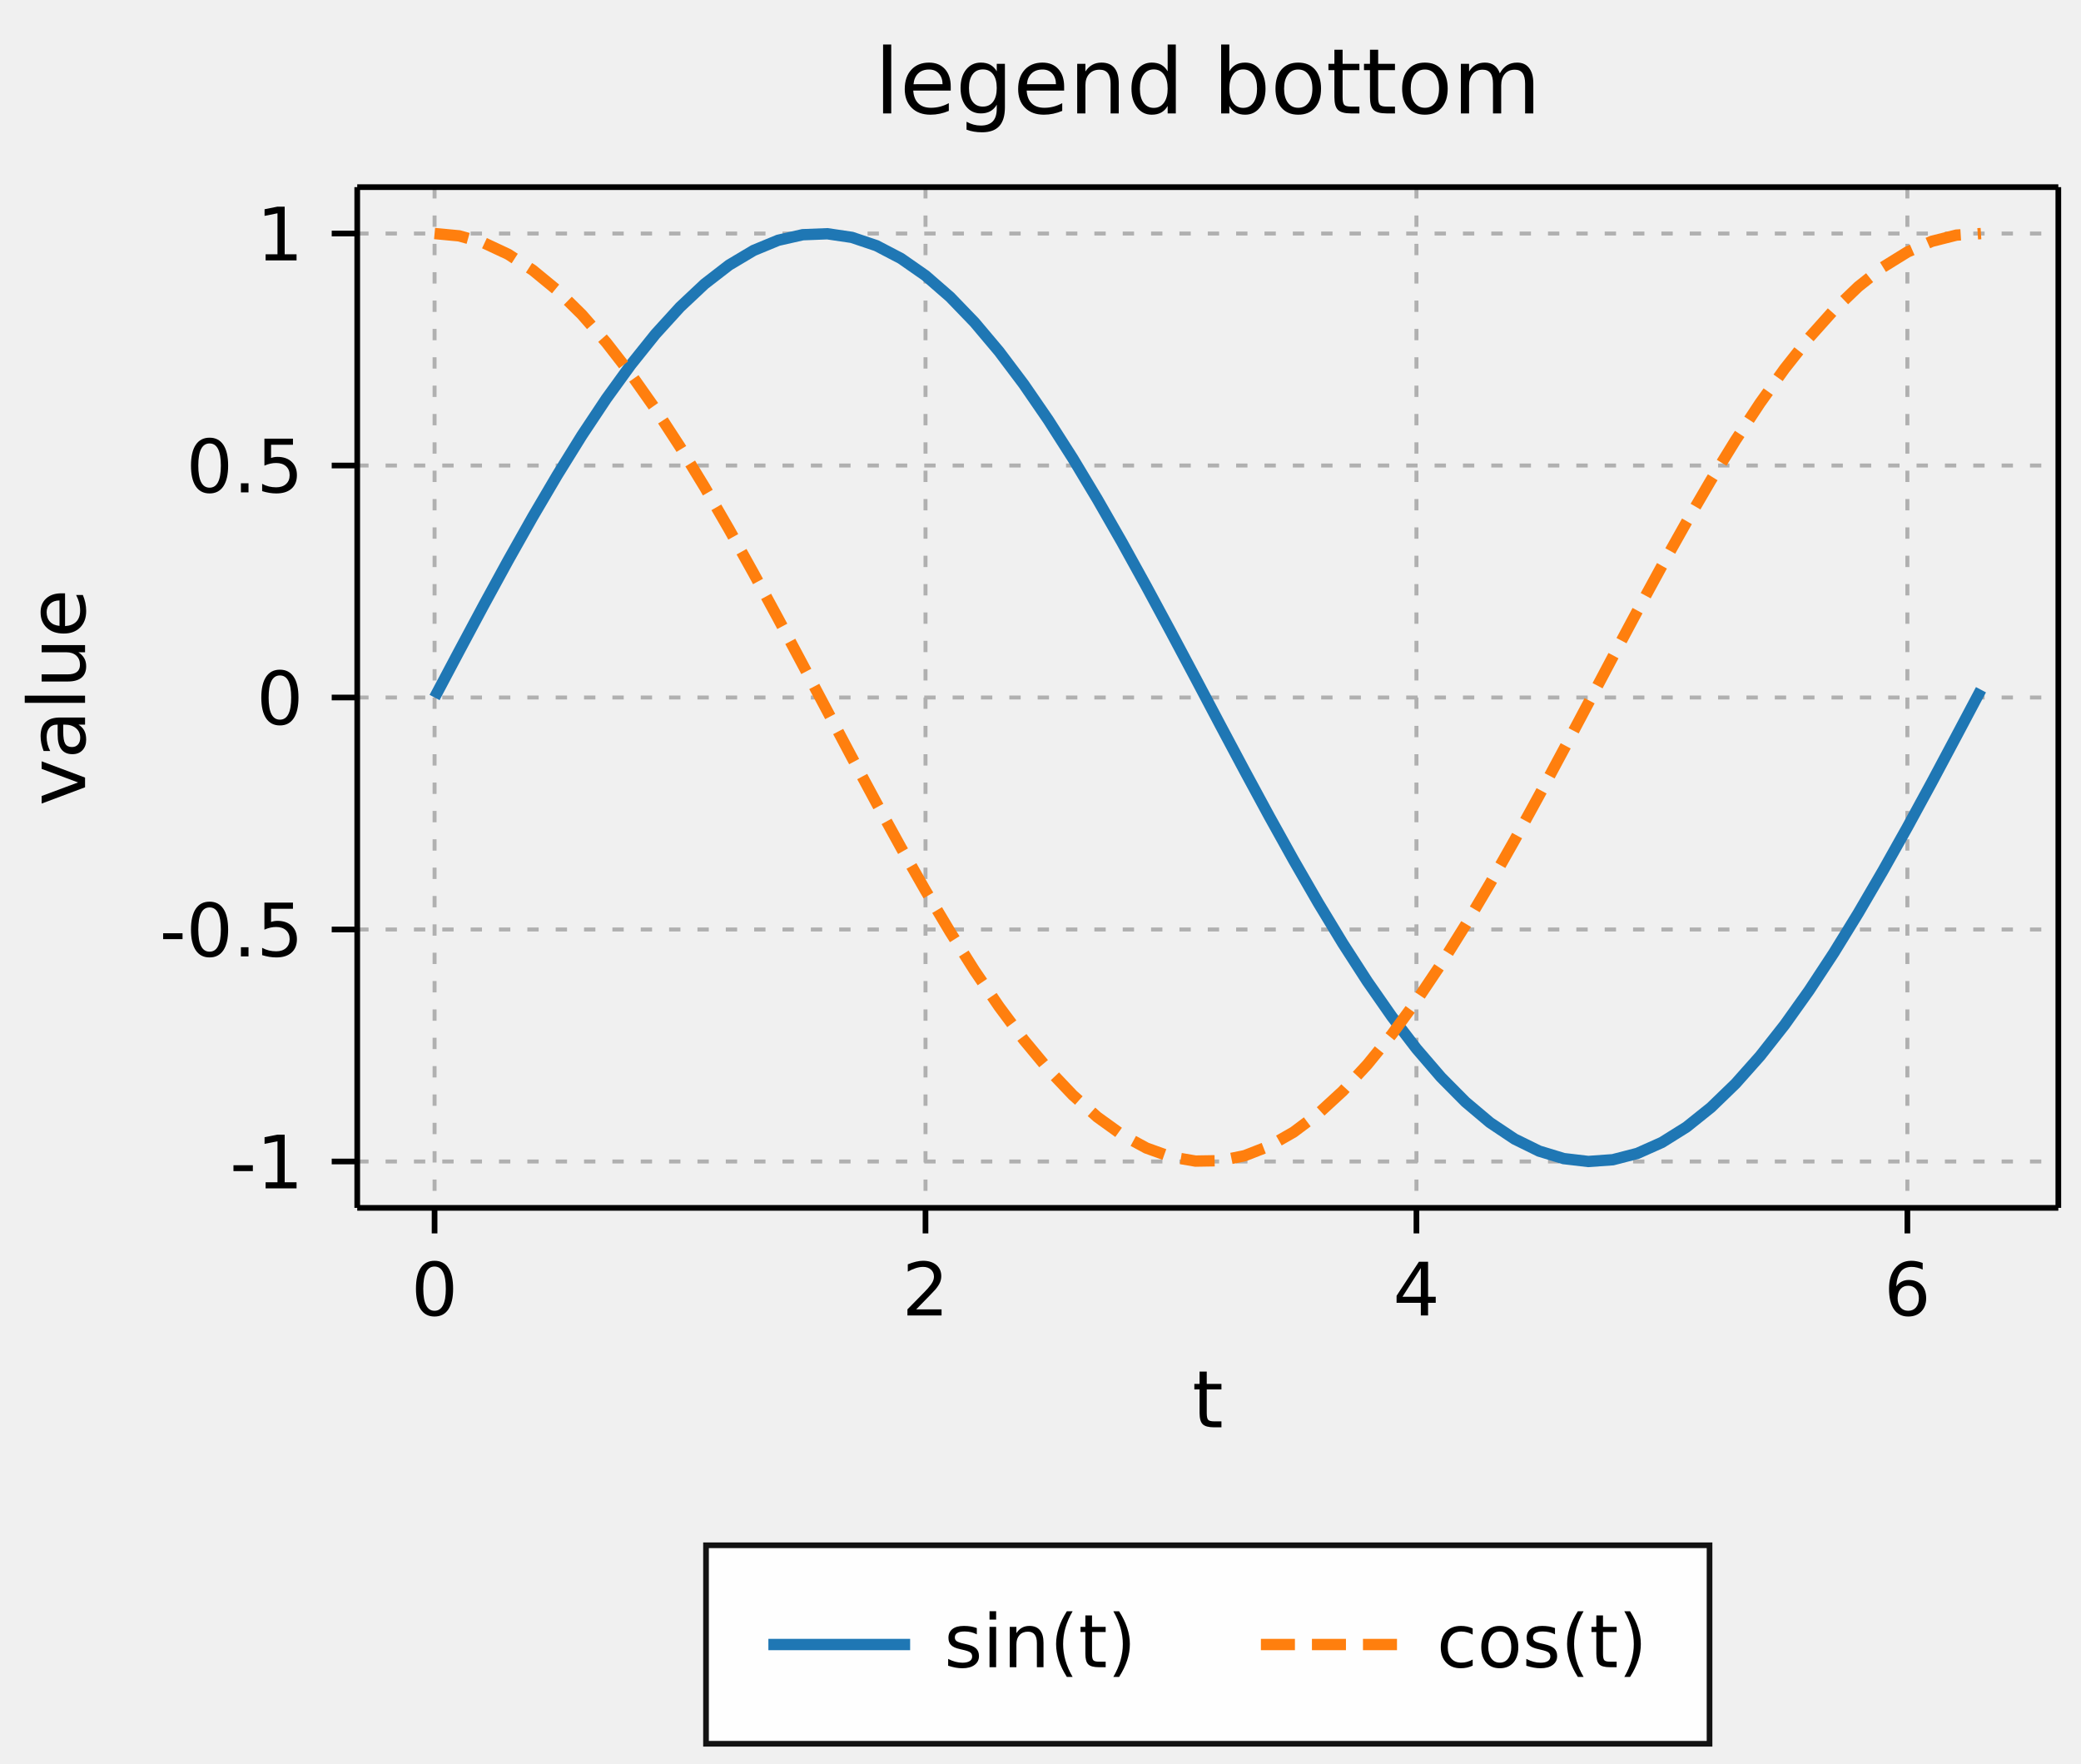
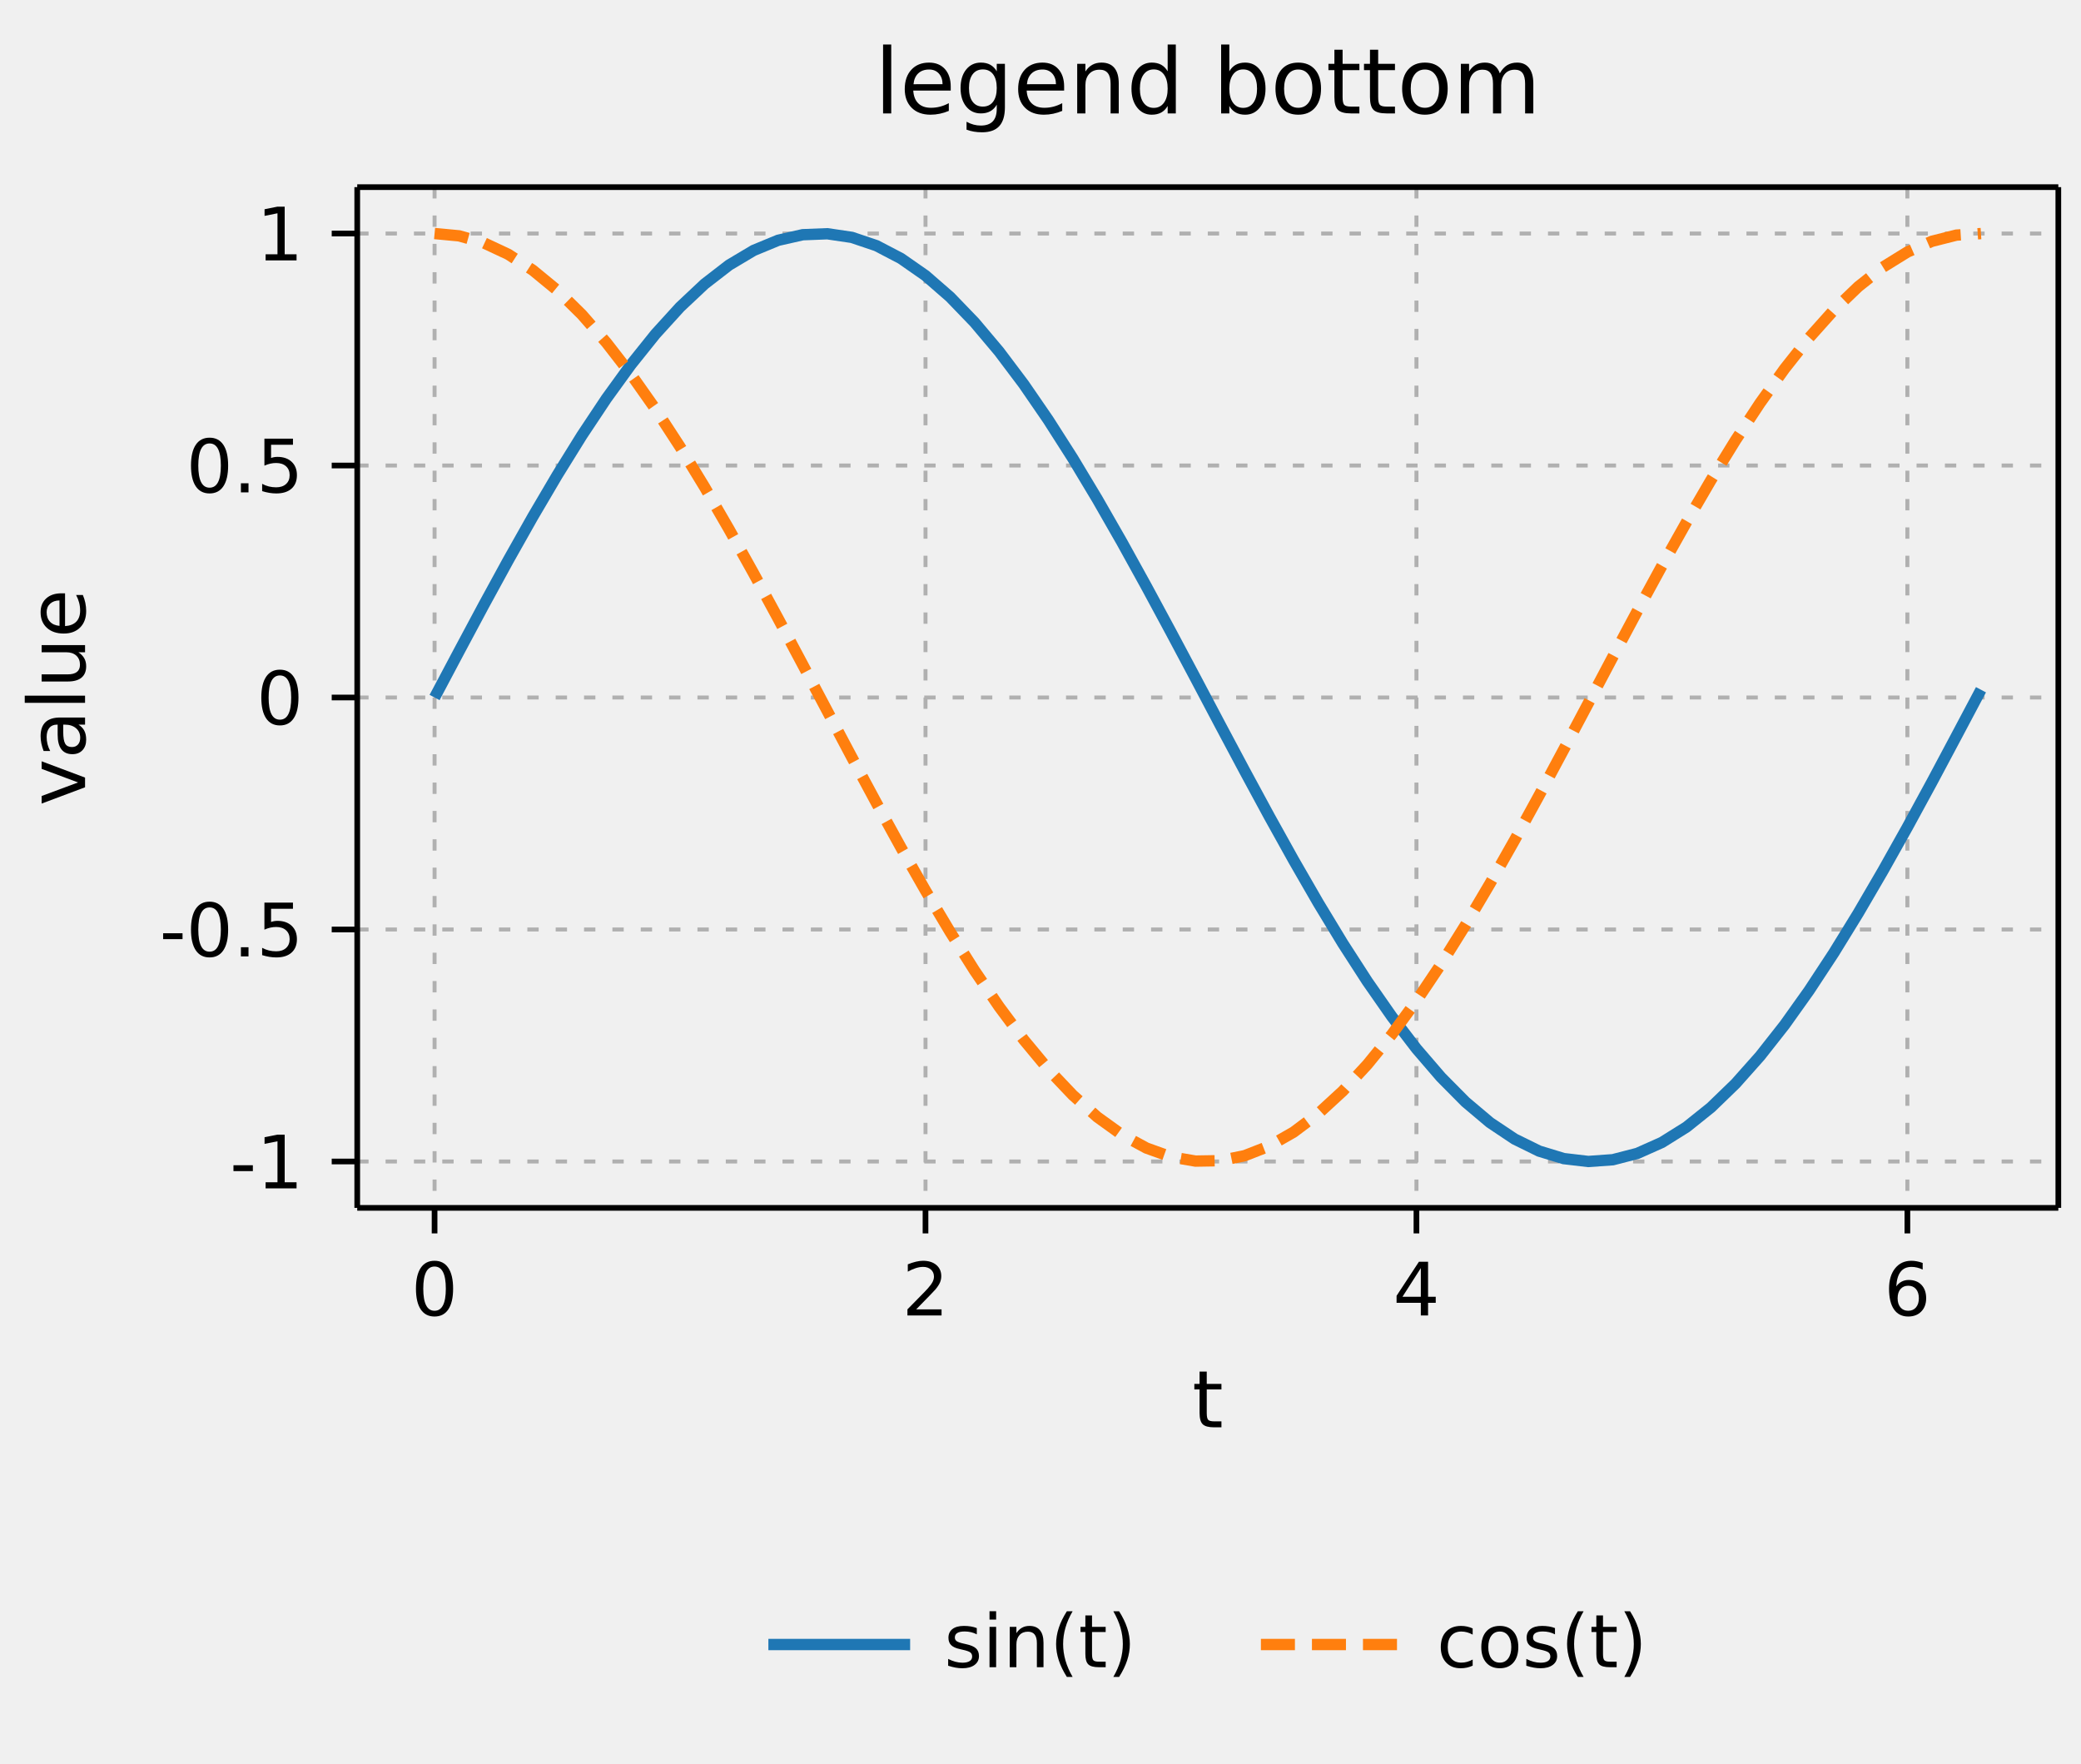
<svg xmlns="http://www.w3.org/2000/svg" width="367" height="311" viewBox="0 0 367 311" font-family="DejaVu Sans, Bitstream Vera Sans, Verdana, Arial, sans-serif" font-size="11" style="background:#fff" data-plotlet-version="0.5.0" data-plotlet-schema="2" data-plotlet-kind="figure">
  <g transform="translate(63,33)" data-plotlet-kind="panel" data-plotlet-title="legend bottom" data-plotlet-xlabel="t" data-plotlet-ylabel="value" data-plotlet-xscale="linear" data-plotlet-yscale="linear" data-plotlet-xlim="-0.315,6.615" data-plotlet-ylim="-1.09991942044,1.09999616288" data-plotlet-panel-bbox="0,0,367,311" data-plotlet-data-area="63,33,300,180">
-     <line x1="13.64" x2="13.64" y1="0" y2="180" stroke="#b0b0b0" stroke-width="0.7" stroke-dasharray="2,3" />
-     <line x1="100.22" x2="100.22" y1="0" y2="180" stroke="#b0b0b0" stroke-width="0.7" stroke-dasharray="2,3" />
-     <line x1="186.80" x2="186.80" y1="0" y2="180" stroke="#b0b0b0" stroke-width="0.7" stroke-dasharray="2,3" />
-     <line x1="273.38" x2="273.38" y1="0" y2="180" stroke="#b0b0b0" stroke-width="0.7" stroke-dasharray="2,3" />
-     <line x1="0" x2="300" y1="171.82" y2="171.82" stroke="#b0b0b0" stroke-width="0.7" stroke-dasharray="2,3" />
-     <line x1="0" x2="300" y1="130.91" y2="130.91" stroke="#b0b0b0" stroke-width="0.7" stroke-dasharray="2,3" />
-     <line x1="0" x2="300" y1="90.00" y2="90.00" stroke="#b0b0b0" stroke-width="0.7" stroke-dasharray="2,3" />
-     <line x1="0" x2="300" y1="49.09" y2="49.09" stroke="#b0b0b0" stroke-width="0.7" stroke-dasharray="2,3" />
-     <line x1="0" x2="300" y1="8.18" y2="8.18" stroke="#b0b0b0" stroke-width="0.7" stroke-dasharray="2,3" />
+     <line x1="13.64" x2="13.64" y1="0.00" y2="180.00" stroke="#b0b0b0" stroke-width="0.7" stroke-dasharray="2,3" />
+     <line x1="100.22" x2="100.22" y1="0.00" y2="180.00" stroke="#b0b0b0" stroke-width="0.7" stroke-dasharray="2,3" />
+     <line x1="186.80" x2="186.80" y1="0.00" y2="180.00" stroke="#b0b0b0" stroke-width="0.7" stroke-dasharray="2,3" />
+     <line x1="273.38" x2="273.38" y1="0.00" y2="180.00" stroke="#b0b0b0" stroke-width="0.7" stroke-dasharray="2,3" />
+     <line x1="0.00" x2="300.00" y1="171.82" y2="171.82" stroke="#b0b0b0" stroke-width="0.7" stroke-dasharray="2,3" />
+     <line x1="0.00" x2="300.00" y1="130.91" y2="130.91" stroke="#b0b0b0" stroke-width="0.7" stroke-dasharray="2,3" />
+     <line x1="0.00" x2="300.00" y1="90.00" y2="90.00" stroke="#b0b0b0" stroke-width="0.7" stroke-dasharray="2,3" />
+     <line x1="0.00" x2="300.00" y1="49.09" y2="49.09" stroke="#b0b0b0" stroke-width="0.7" stroke-dasharray="2,3" />
+     <line x1="0.00" x2="300.00" y1="8.18" y2="8.18" stroke="#b0b0b0" stroke-width="0.7" stroke-dasharray="2,3" />
    <svg x="0" y="0" width="300" height="180" overflow="hidden">
      <g class="plotlet-artist" data-plotlet-type="line" data-plotlet-index="0" data-plotlet-label="sin(t)" data-plotlet-color="#1f77b4" data-plotlet-n="64" data-plotlet-x-min="0.0" data-plotlet-x-max="6.300000000000001" data-plotlet-y-min="-0.9999232575641008" data-plotlet-y-max="0.9995736030415051">
        <path d="M13.64,90.00L17.97,81.83L22.29,73.75L26.62,65.82L30.95,58.14L35.28,50.78L39.61,43.80L43.94,37.29L48.27,31.31L52.60,25.91L56.93,21.15L61.26,17.08L65.58,13.74L69.91,11.16L74.24,9.37L78.57,8.39L82.90,8.22L87.23,8.86L91.56,10.32L95.89,12.58L100.22,15.60L104.55,19.37L108.87,23.85L113.20,28.99L117.53,34.74L121.86,41.04L126.19,47.82L130.52,55.03L134.85,62.59L139.18,70.43L143.51,78.46L147.84,86.60L152.16,94.78L156.49,102.91L160.82,110.91L165.15,118.70L169.48,126.21L173.81,133.36L178.14,140.07L182.47,146.28L186.80,151.93L191.13,156.96L195.45,161.32L199.78,164.97L204.11,167.86L208.44,169.99L212.77,171.31L217.10,171.82L221.43,171.51L225.76,170.39L230.09,168.46L234.42,165.75L238.74,162.29L243.07,158.10L247.40,153.23L251.73,147.73L256.06,141.65L260.39,135.06L264.72,128.02L269.05,120.59L273.38,112.87L277.71,104.91L282.03,96.80L286.36,88.63" fill="none" stroke="#1f77b4" stroke-width="2.0" />
      </g>
      <g class="plotlet-artist" data-plotlet-type="line" data-plotlet-index="1" data-plotlet-label="cos(t)" data-plotlet-color="#ff7f0e" data-plotlet-n="64" data-plotlet-x-min="0.0" data-plotlet-x-max="6.300000000000001" data-plotlet-y-min="-0.9991351502732795" data-plotlet-y-max="1.0" data-plotlet-linestyle="--">
        <path d="M13.64,8.18L17.97,8.59L22.29,9.81L26.62,11.84L30.95,14.64L35.28,18.20L39.61,22.47L43.94,27.42L48.27,33.00L52.60,39.14L56.93,45.79L61.26,52.89L65.58,60.35L69.91,68.12L74.24,76.10L78.57,84.22L82.90,92.39L87.23,100.55L91.56,108.59L95.89,116.46L100.22,124.05L104.55,131.31L108.87,138.16L113.20,144.52L117.53,150.34L121.86,155.55L126.19,160.11L130.52,163.98L134.85,167.10L139.18,169.45L143.51,171.01L147.84,171.75L152.16,171.68L156.49,170.80L160.82,169.11L165.15,166.63L169.48,163.38L173.81,159.40L178.14,154.72L182.47,149.40L186.80,143.49L191.13,137.04L195.45,130.12L199.78,122.80L204.11,115.15L208.44,107.25L212.77,99.18L217.10,91.02L221.43,82.84L225.76,74.74L230.09,66.79L234.42,59.08L238.74,51.67L243.07,44.64L247.40,38.07L251.73,32.02L256.06,26.55L260.39,21.71L264.72,17.55L269.05,14.12L273.38,11.44L277.71,9.55L282.03,8.46L286.36,8.19" fill="none" stroke="#ff7f0e" stroke-width="2.0" stroke-dasharray="6,3" />
      </g>
    </svg>
-     <line x1="0" y1="0" x2="300" y2="0" stroke="#000000" stroke-width="1.0" />
-     <line x1="0" y1="180" x2="300" y2="180" stroke="#000000" stroke-width="1.0" />
-     <line x1="0" y1="0" x2="0" y2="180" stroke="#000000" stroke-width="1.0" />
-     <line x1="300" y1="0" x2="300" y2="180" stroke="#000000" stroke-width="1.0" />
-     <line x1="13.64" x2="13.64" y1="180" y2="184.5" stroke="#000000" stroke-width="1.0" />
+     <line x1="0.00" x2="300.00" y1="0.00" y2="0.00" stroke="#000000" stroke-width="1.0" />
+     <line x1="0.00" x2="300.00" y1="180.00" y2="180.00" stroke="#000000" stroke-width="1.0" />
+     <line x1="0.00" x2="0.00" y1="0.00" y2="180.00" stroke="#000000" stroke-width="1.0" />
+     <line x1="300.00" x2="300.00" y1="0.00" y2="180.00" stroke="#000000" stroke-width="1.0" />
+     <line x1="13.64" x2="13.64" y1="180.00" y2="184.50" stroke="#000000" stroke-width="1.0" />
    <path d="M13.633 190.344Q12.643 190.344 12.145 191.319Q11.646 192.293 11.646 194.248Q11.646 196.197 12.145 197.171Q12.643 198.146 13.633 198.146Q14.63 198.146 15.128 197.171Q15.626 196.197 15.626 194.248Q15.626 192.293 15.128 191.319Q14.63 190.344 13.633 190.344ZM13.633 189.329Q15.226 189.329 16.068 190.589Q16.909 191.849 16.909 194.248Q16.909 196.641 16.068 197.901Q15.226 199.161 13.633 199.161Q12.04 199.161 11.199 197.901Q10.358 196.641 10.358 194.248Q10.358 191.849 11.199 190.589Q12.04 189.329 13.633 189.329Z" fill="#000" />
-     <line x1="100.22" x2="100.22" y1="180" y2="184.5" stroke="#000000" stroke-width="1.0" />
+     <line x1="100.22" x2="100.22" y1="180.00" y2="184.50" stroke="#000000" stroke-width="1.0" />
    <path d="M98.576 197.898H103.051V198.977H97.033V197.898Q97.763 197.143 99.023 195.87Q100.283 194.597 100.607 194.229Q101.223 193.537 101.467 193.058Q101.711 192.579 101.711 192.115Q101.711 191.36 101.181 190.884Q100.651 190.408 99.801 190.408Q99.198 190.408 98.528 190.617Q97.858 190.827 97.097 191.252V189.957Q97.871 189.646 98.544 189.487Q99.217 189.329 99.775 189.329Q101.248 189.329 102.124 190.065Q103 190.801 103 192.033Q103 192.617 102.781 193.14Q102.562 193.664 101.984 194.375Q101.826 194.559 100.975 195.438Q100.124 196.317 98.576 197.898Z" fill="#000" />
-     <line x1="186.80" x2="186.80" y1="180" y2="184.5" stroke="#000000" stroke-width="1.0" />
+     <line x1="186.80" x2="186.80" y1="180.00" y2="184.50" stroke="#000000" stroke-width="1.0" />
    <path d="M187.574 190.617 184.337 195.676H187.574ZM187.238 189.5H188.85V195.676H190.202V196.743H188.85V198.977H187.574V196.743H183.296V195.505Z" fill="#000" />
-     <line x1="273.38" x2="273.38" y1="180" y2="184.5" stroke="#000000" stroke-width="1.0" />
+     <line x1="273.38" x2="273.38" y1="180.00" y2="184.50" stroke="#000000" stroke-width="1.0" />
    <path d="M273.532 193.728Q272.669 193.728 272.164 194.318Q271.66 194.908 271.66 195.937Q271.66 196.958 272.164 197.552Q272.669 198.146 273.532 198.146Q274.395 198.146 274.9 197.552Q275.405 196.958 275.405 195.937Q275.405 194.908 274.9 194.318Q274.395 193.728 273.532 193.728ZM276.078 189.709V190.877Q275.595 190.649 275.103 190.528Q274.611 190.408 274.129 190.408Q272.859 190.408 272.19 191.265Q271.52 192.122 271.425 193.854Q271.799 193.302 272.364 193.007Q272.929 192.712 273.608 192.712Q275.037 192.712 275.865 193.578Q276.693 194.445 276.693 195.937Q276.693 197.396 275.83 198.279Q274.967 199.161 273.532 199.161Q271.888 199.161 271.018 197.901Q270.149 196.641 270.149 194.248Q270.149 192.001 271.215 190.665Q272.282 189.329 274.078 189.329Q274.56 189.329 275.052 189.424Q275.544 189.519 276.078 189.709Z" fill="#000" />
-     <line x1="0" x2="-4.5" y1="171.82" y2="171.82" stroke="#000000" stroke-width="1.0" />
+     <line x1="0.00" x2="-4.50" y1="171.82" y2="171.82" stroke="#000000" stroke-width="1.0" />
    <path d="M-21.827 172.481H-18.406V173.522H-21.827ZM-16.159 175.484H-14.064V168.254L-16.343 168.711V167.543L-14.077 167.086H-12.794V175.484H-10.7V176.563H-16.159Z" fill="#000" />
-     <line x1="0" x2="-4.5" y1="130.91" y2="130.91" stroke="#000000" stroke-width="1.0" />
+     <line x1="0.00" x2="-4.50" y1="130.91" y2="130.91" stroke="#000000" stroke-width="1.0" />
    <path d="M-34.23 131.571H-30.809V132.612H-34.23ZM-26.042 127.02Q-27.032 127.02 -27.531 127.994Q-28.029 128.968 -28.029 130.923Q-28.029 132.872 -27.531 133.846Q-27.032 134.821 -26.042 134.821Q-25.045 134.821 -24.547 133.846Q-24.049 132.872 -24.049 130.923Q-24.049 128.968 -24.547 127.994Q-25.045 127.02 -26.042 127.02ZM-26.042 126.004Q-24.449 126.004 -23.608 127.264Q-22.767 128.524 -22.767 130.923Q-22.767 133.316 -23.608 134.576Q-24.449 135.836 -26.042 135.836Q-27.635 135.836 -28.476 134.576Q-29.317 133.316 -29.317 130.923Q-29.317 128.524 -28.476 127.264Q-27.635 126.004 -26.042 126.004ZM-20.513 134.04H-19.174V135.652H-20.513ZM-16.368 126.175H-11.334V127.254H-15.194V129.578Q-14.915 129.482 -14.635 129.435Q-14.356 129.387 -14.077 129.387Q-12.49 129.387 -11.563 130.257Q-10.636 131.126 -10.636 132.612Q-10.636 134.142 -11.588 134.989Q-12.541 135.836 -14.273 135.836Q-14.87 135.836 -15.489 135.735Q-16.108 135.633 -16.768 135.43V134.142Q-16.197 134.453 -15.587 134.605Q-14.978 134.757 -14.299 134.757Q-13.201 134.757 -12.56 134.18Q-11.918 133.602 -11.918 132.612Q-11.918 131.622 -12.56 131.044Q-13.201 130.466 -14.299 130.466Q-14.813 130.466 -15.324 130.581Q-15.835 130.695 -16.368 130.936Z" fill="#000" />
-     <line x1="0" x2="-4.5" y1="90.00" y2="90.00" stroke="#000000" stroke-width="1.0" />
+     <line x1="0.00" x2="-4.50" y1="90.00" y2="90.00" stroke="#000000" stroke-width="1.0" />
    <path d="M-13.639 86.109Q-14.629 86.109 -15.127 87.083Q-15.625 88.058 -15.625 90.013Q-15.625 91.961 -15.127 92.936Q-14.629 93.91 -13.639 93.91Q-12.642 93.91 -12.144 92.936Q-11.646 91.961 -11.646 90.013Q-11.646 88.058 -12.144 87.083Q-12.642 86.109 -13.639 86.109ZM-13.639 85.093Q-12.045 85.093 -11.204 86.353Q-10.363 87.613 -10.363 90.013Q-10.363 92.406 -11.204 93.666Q-12.045 94.926 -13.639 94.926Q-15.232 94.926 -16.073 93.666Q-16.914 92.406 -16.914 90.013Q-16.914 87.613 -16.073 86.353Q-15.232 85.093 -13.639 85.093Z" fill="#000" />
-     <line x1="0" x2="-4.5" y1="49.09" y2="49.09" stroke="#000000" stroke-width="1.0" />
+     <line x1="0.00" x2="-4.50" y1="49.09" y2="49.09" stroke="#000000" stroke-width="1.0" />
    <path d="M-26.042 45.198Q-27.032 45.198 -27.531 46.173Q-28.029 47.147 -28.029 49.102Q-28.029 51.051 -27.531 52.025Q-27.032 52.999 -26.042 52.999Q-25.045 52.999 -24.547 52.025Q-24.049 51.051 -24.049 49.102Q-24.049 47.147 -24.547 46.173Q-25.045 45.198 -26.042 45.198ZM-26.042 44.183Q-24.449 44.183 -23.608 45.443Q-22.767 46.703 -22.767 49.102Q-22.767 51.495 -23.608 52.755Q-24.449 54.015 -26.042 54.015Q-27.635 54.015 -28.476 52.755Q-29.317 51.495 -29.317 49.102Q-29.317 46.703 -28.476 45.443Q-27.635 44.183 -26.042 44.183ZM-20.513 52.219H-19.174V53.831H-20.513ZM-16.368 44.354H-11.334V45.433H-15.194V47.756Q-14.915 47.661 -14.635 47.613Q-14.356 47.566 -14.077 47.566Q-12.49 47.566 -11.563 48.435Q-10.636 49.305 -10.636 50.79Q-10.636 52.32 -11.588 53.168Q-12.541 54.015 -14.273 54.015Q-14.87 54.015 -15.489 53.914Q-16.108 53.812 -16.768 53.609V52.32Q-16.197 52.631 -15.587 52.784Q-14.978 52.936 -14.299 52.936Q-13.201 52.936 -12.56 52.358Q-11.918 51.781 -11.918 50.79Q-11.918 49.8 -12.56 49.223Q-13.201 48.645 -14.299 48.645Q-14.813 48.645 -15.324 48.759Q-15.835 48.873 -16.368 49.115Z" fill="#000" />
-     <line x1="0" x2="-4.5" y1="8.18" y2="8.18" stroke="#000000" stroke-width="1.0" />
+     <line x1="0.00" x2="-4.50" y1="8.18" y2="8.18" stroke="#000000" stroke-width="1.0" />
    <path d="M-16.159 11.841H-14.064V4.611L-16.343 5.068V3.9L-14.077 3.443H-12.794V11.841H-10.7V12.92H-16.159Z" fill="#000" />
    <path d="M149.819 208.868V211.042H152.41V212.02H149.819V216.176Q149.819 217.112 150.075 217.379Q150.332 217.646 151.118 217.646H152.41V218.698H151.118Q149.662 218.698 149.108 218.155Q148.554 217.611 148.554 216.176V212.02H147.631V211.042H148.554V208.868Z" fill="#000" />
-     <g transform="translate(-48.0,90.0) rotate(-90)">
-       <path d="M-18.703 -7.656H-17.37L-14.978 -1.23L-12.585 -7.656H-11.252L-14.123 0.0H-15.832ZM-6.036 -3.849Q-7.561 -3.849 -8.148 -3.5Q-8.736 -3.151 -8.736 -2.311Q-8.736 -1.641 -8.295 -1.248Q-7.854 -0.854 -7.096 -0.854Q-6.05 -0.854 -5.417 -1.596Q-4.785 -2.338 -4.785 -3.568V-3.849ZM-3.527 -4.368V0.0H-4.785V-1.162Q-5.216 -0.465 -5.858 -0.133Q-6.501 0.198 -7.431 0.198Q-8.606 0.198 -9.3 -0.461Q-9.994 -1.121 -9.994 -2.229Q-9.994 -3.521 -9.129 -4.177Q-8.265 -4.833 -6.549 -4.833H-4.785V-4.956Q-4.785 -5.824 -5.356 -6.299Q-5.927 -6.774 -6.959 -6.774Q-7.615 -6.774 -8.237 -6.617Q-8.859 -6.46 -9.434 -6.146V-7.308Q-8.743 -7.574 -8.094 -7.708Q-7.444 -7.841 -6.829 -7.841Q-5.168 -7.841 -4.348 -6.979Q-3.527 -6.118 -3.527 -4.368ZM-0.937 -10.637H0.321V0.0H-0.937ZM2.823 -3.021V-7.656H4.081V-3.069Q4.081 -1.982 4.505 -1.439Q4.929 -0.896 5.776 -0.896Q6.795 -0.896 7.386 -1.545Q7.978 -2.194 7.978 -3.315V-7.656H9.235V0.0H7.978V-1.176Q7.52 -0.479 6.915 -0.14Q6.31 0.198 5.51 0.198Q4.19 0.198 3.507 -0.622Q2.823 -1.442 2.823 -3.021ZM5.988 -7.841ZM18.375 -4.143V-3.527H12.592Q12.674 -2.229 13.375 -1.548Q14.075 -0.868 15.326 -0.868Q16.051 -0.868 16.731 -1.046Q17.411 -1.224 18.081 -1.579V-0.39Q17.404 -0.103 16.693 0.048Q15.982 0.198 15.251 0.198Q13.419 0.198 12.349 -0.868Q11.279 -1.935 11.279 -3.753Q11.279 -5.633 12.294 -6.737Q13.31 -7.841 15.032 -7.841Q16.577 -7.841 17.476 -6.846Q18.375 -5.852 18.375 -4.143ZM17.117 -4.512Q17.104 -5.544 16.54 -6.159Q15.976 -6.774 15.046 -6.774Q13.993 -6.774 13.361 -6.18Q12.729 -5.585 12.633 -4.505Z" fill="#000" />
+     <g transform="rotate(-90.00 -48.00 90.00)">
+       <path d="M-66.703 82.344H-65.37L-62.978 88.77L-60.585 82.344H-59.252L-62.123 90.0H-63.832ZM-54.036 86.151Q-55.561 86.151 -56.148 86.5Q-56.736 86.849 -56.736 87.689Q-56.736 88.359 -56.295 88.752Q-55.854 89.146 -55.096 89.146Q-54.05 89.146 -53.417 88.404Q-52.785 87.662 -52.785 86.432V86.151ZM-51.527 85.632V90.0H-52.785V88.838Q-53.216 89.535 -53.858 89.867Q-54.501 90.198 -55.431 90.198Q-56.606 90.198 -57.3 89.539Q-57.994 88.879 -57.994 87.771Q-57.994 86.479 -57.129 85.823Q-56.265 85.167 -54.549 85.167H-52.785V85.044Q-52.785 84.176 -53.356 83.701Q-53.927 83.226 -54.959 83.226Q-55.615 83.226 -56.237 83.383Q-56.859 83.54 -57.434 83.854V82.692Q-56.743 82.426 -56.094 82.292Q-55.444 82.159 -54.829 82.159Q-53.168 82.159 -52.348 83.021Q-51.527 83.882 -51.527 85.632ZM-48.937 79.363H-47.679V90.0H-48.937ZM-45.177 86.979V82.344H-43.919V86.931Q-43.919 88.018 -43.495 88.561Q-43.071 89.104 -42.224 89.104Q-41.205 89.104 -40.614 88.455Q-40.022 87.806 -40.022 86.685V82.344H-38.765V90.0H-40.022V88.824Q-40.48 89.521 -41.085 89.86Q-41.69 90.198 -42.49 90.198Q-43.81 90.198 -44.493 89.378Q-45.177 88.558 -45.177 86.979ZM-42.012 82.159ZM-29.625 85.857V86.473H-35.408Q-35.326 87.771 -34.625 88.452Q-33.925 89.132 -32.674 89.132Q-31.949 89.132 -31.269 88.954Q-30.589 88.776 -29.919 88.421V89.61Q-30.596 89.897 -31.307 90.048Q-32.018 90.198 -32.749 90.198Q-34.581 90.198 -35.651 89.132Q-36.721 88.065 -36.721 86.247Q-36.721 84.367 -35.706 83.263Q-34.69 82.159 -32.968 82.159Q-31.423 82.159 -30.524 83.154Q-29.625 84.148 -29.625 85.857ZM-30.883 85.488Q-30.896 84.456 -31.46 83.841Q-32.024 83.226 -32.954 83.226Q-34.007 83.226 -34.639 83.82Q-35.271 84.415 -35.367 85.495Z" fill="#000" />
    </g>
    <path d="M92.738 -25.156H94.176V-13.0H92.738ZM104.668 -17.734V-17.031H98.059Q98.152 -15.547 98.953 -14.77Q99.754 -13.992 101.184 -13.992Q102.012 -13.992 102.789 -14.195Q103.566 -14.398 104.332 -14.805V-13.445Q103.559 -13.117 102.746 -12.945Q101.934 -12.773 101.098 -12.773Q99.004 -12.773 97.781 -13.992Q96.559 -15.211 96.559 -17.289Q96.559 -19.438 97.719 -20.699Q98.879 -21.961 100.848 -21.961Q102.613 -21.961 103.641 -20.824Q104.668 -19.688 104.668 -17.734ZM103.23 -18.156Q103.215 -19.336 102.57 -20.039Q101.926 -20.742 100.863 -20.742Q99.66 -20.742 98.938 -20.062Q98.215 -19.383 98.105 -18.148ZM112.785 -17.477Q112.785 -19.039 112.141 -19.898Q111.496 -20.758 110.332 -20.758Q109.176 -20.758 108.531 -19.898Q107.887 -19.039 107.887 -17.477Q107.887 -15.922 108.531 -15.062Q109.176 -14.203 110.332 -14.203Q111.496 -14.203 112.141 -15.062Q112.785 -15.922 112.785 -17.477ZM114.223 -14.086Q114.223 -11.852 113.23 -10.762Q112.238 -9.672 110.191 -9.672Q109.434 -9.672 108.762 -9.785Q108.09 -9.898 107.457 -10.133V-11.531Q108.09 -11.188 108.707 -11.023Q109.324 -10.859 109.965 -10.859Q111.379 -10.859 112.082 -11.598Q112.785 -12.336 112.785 -13.828V-14.539Q112.34 -13.766 111.645 -13.383Q110.949 -13.0 109.98 -13.0Q108.371 -13.0 107.387 -14.227Q106.402 -15.453 106.402 -17.477Q106.402 -19.508 107.387 -20.734Q108.371 -21.961 109.98 -21.961Q110.949 -21.961 111.645 -21.578Q112.34 -21.195 112.785 -20.422V-21.75H114.223ZM124.668 -17.734V-17.031H118.059Q118.152 -15.547 118.953 -14.77Q119.754 -13.992 121.184 -13.992Q122.012 -13.992 122.789 -14.195Q123.566 -14.398 124.332 -14.805V-13.445Q123.559 -13.117 122.746 -12.945Q121.934 -12.773 121.098 -12.773Q119.004 -12.773 117.781 -13.992Q116.559 -15.211 116.559 -17.289Q116.559 -19.438 117.719 -20.699Q118.879 -21.961 120.848 -21.961Q122.613 -21.961 123.641 -20.824Q124.668 -19.688 124.668 -17.734ZM123.23 -18.156Q123.215 -19.336 122.57 -20.039Q121.926 -20.742 120.863 -20.742Q119.66 -20.742 118.938 -20.062Q118.215 -19.383 118.105 -18.148ZM134.301 -18.281V-13.0H132.863V-18.234Q132.863 -19.477 132.379 -20.094Q131.895 -20.711 130.926 -20.711Q129.762 -20.711 129.09 -19.969Q128.418 -19.227 128.418 -17.945V-13.0H126.973V-21.75H128.418V-20.391Q128.934 -21.18 129.633 -21.57Q130.332 -21.961 131.246 -21.961Q132.754 -21.961 133.527 -21.027Q134.301 -20.094 134.301 -18.281ZM142.926 -20.422V-25.156H144.363V-13.0H142.926V-14.312Q142.473 -13.531 141.781 -13.152Q141.09 -12.773 140.121 -12.773Q138.535 -12.773 137.539 -14.039Q136.543 -15.305 136.543 -17.367Q136.543 -19.43 137.539 -20.695Q138.535 -21.961 140.121 -21.961Q141.09 -21.961 141.781 -21.582Q142.473 -21.203 142.926 -20.422ZM138.027 -17.367Q138.027 -15.781 138.68 -14.879Q139.332 -13.977 140.473 -13.977Q141.613 -13.977 142.27 -14.879Q142.926 -15.781 142.926 -17.367Q142.926 -18.953 142.27 -19.855Q141.613 -20.758 140.473 -20.758Q139.332 -20.758 138.68 -19.855Q138.027 -18.953 138.027 -17.367ZM158.691 -17.367Q158.691 -18.953 158.039 -19.855Q157.387 -20.758 156.246 -20.758Q155.105 -20.758 154.453 -19.855Q153.801 -18.953 153.801 -17.367Q153.801 -15.781 154.453 -14.879Q155.105 -13.977 156.246 -13.977Q157.387 -13.977 158.039 -14.879Q158.691 -15.781 158.691 -17.367ZM153.801 -20.422Q154.254 -21.203 154.945 -21.582Q155.637 -21.961 156.598 -21.961Q158.191 -21.961 159.188 -20.695Q160.184 -19.43 160.184 -17.367Q160.184 -15.305 159.188 -14.039Q158.191 -12.773 156.598 -12.773Q155.637 -12.773 154.945 -13.152Q154.254 -13.531 153.801 -14.312V-13.0H152.355V-25.156H153.801ZM165.957 -20.742Q164.801 -20.742 164.129 -19.84Q163.457 -18.938 163.457 -17.367Q163.457 -15.797 164.125 -14.895Q164.793 -13.992 165.957 -13.992Q167.105 -13.992 167.777 -14.898Q168.449 -15.805 168.449 -17.367Q168.449 -18.922 167.777 -19.832Q167.105 -20.742 165.957 -20.742ZM165.957 -21.961Q167.832 -21.961 168.902 -20.742Q169.973 -19.523 169.973 -17.367Q169.973 -15.219 168.902 -13.996Q167.832 -12.773 165.957 -12.773Q164.074 -12.773 163.008 -13.996Q161.941 -15.219 161.941 -17.367Q161.941 -19.523 163.008 -20.742Q164.074 -21.961 165.957 -21.961ZM173.777 -24.234V-21.75H176.738V-20.633H173.777V-15.883Q173.777 -14.812 174.07 -14.508Q174.363 -14.203 175.262 -14.203H176.738V-13.0H175.262Q173.598 -13.0 172.965 -13.621Q172.332 -14.242 172.332 -15.883V-20.633H171.277V-21.75H172.332V-24.234ZM180.051 -24.234V-21.75H183.012V-20.633H180.051V-15.883Q180.051 -14.812 180.344 -14.508Q180.637 -14.203 181.535 -14.203H183.012V-13.0H181.535Q179.871 -13.0 179.238 -13.621Q178.605 -14.242 178.605 -15.883V-20.633H177.551V-21.75H178.605V-24.234ZM188.293 -20.742Q187.137 -20.742 186.465 -19.84Q185.793 -18.938 185.793 -17.367Q185.793 -15.797 186.461 -14.895Q187.129 -13.992 188.293 -13.992Q189.441 -13.992 190.113 -14.898Q190.785 -15.805 190.785 -17.367Q190.785 -18.922 190.113 -19.832Q189.441 -20.742 188.293 -20.742ZM188.293 -21.961Q190.168 -21.961 191.238 -20.742Q192.309 -19.523 192.309 -17.367Q192.309 -15.219 191.238 -13.996Q190.168 -12.773 188.293 -12.773Q186.41 -12.773 185.344 -13.996Q184.277 -15.219 184.277 -17.367Q184.277 -19.523 185.344 -20.742Q186.41 -21.961 188.293 -21.961ZM201.504 -20.07Q202.043 -21.039 202.793 -21.5Q203.543 -21.961 204.559 -21.961Q205.926 -21.961 206.668 -21.004Q207.41 -20.047 207.41 -18.281V-13.0H205.965V-18.234Q205.965 -19.492 205.52 -20.102Q205.074 -20.711 204.16 -20.711Q203.043 -20.711 202.395 -19.969Q201.746 -19.227 201.746 -17.945V-13.0H200.301V-18.234Q200.301 -19.5 199.855 -20.105Q199.41 -20.711 198.48 -20.711Q197.379 -20.711 196.73 -19.965Q196.082 -19.219 196.082 -17.945V-13.0H194.637V-21.75H196.082V-20.391Q196.574 -21.195 197.262 -21.578Q197.949 -21.961 198.895 -21.961Q199.848 -21.961 200.516 -21.477Q201.184 -20.992 201.504 -20.07Z" fill="#000" />
    <g transform="translate(61.51,239.50)">
-       <rect x="0" y="0" width="176.98" height="35" fill="#ffffff" stroke="#000000" stroke-width="1.0" opacity="0.92" />
      <line x1="11.00" x2="36.00" y1="17.50" y2="17.50" stroke="#1f77b4" stroke-width="2.0" />
      <path d="M47.757 14.6V15.705Q47.262 15.451 46.729 15.324Q46.196 15.197 45.625 15.197Q44.755 15.197 44.32 15.463Q43.885 15.73 43.885 16.263Q43.885 16.669 44.196 16.901Q44.507 17.133 45.447 17.342L45.847 17.431Q47.091 17.698 47.615 18.183Q48.138 18.669 48.138 19.539Q48.138 20.529 47.354 21.106Q46.57 21.684 45.199 21.684Q44.628 21.684 44.009 21.573Q43.39 21.462 42.705 21.24V20.034Q43.352 20.37 43.98 20.538Q44.609 20.707 45.225 20.707Q46.05 20.707 46.494 20.424Q46.938 20.142 46.938 19.627Q46.938 19.151 46.618 18.897Q46.297 18.644 45.212 18.409L44.806 18.313Q43.72 18.085 43.238 17.612Q42.755 17.139 42.755 16.314Q42.755 15.311 43.466 14.765Q44.177 14.219 45.485 14.219Q46.132 14.219 46.704 14.314Q47.275 14.41 47.757 14.6ZM49.998 14.391H51.166V21.5H49.998ZM49.998 11.623H51.166V13.102H49.998ZM59.52 17.209V21.5H58.352V17.247Q58.352 16.238 57.958 15.736Q57.564 15.235 56.777 15.235Q55.832 15.235 55.286 15.838Q54.74 16.441 54.74 17.482V21.5H53.565V14.391H54.74V15.495Q55.159 14.854 55.727 14.537Q56.295 14.219 57.038 14.219Q58.263 14.219 58.891 14.978Q59.52 15.736 59.52 17.209ZM64.655 11.636Q63.804 13.096 63.392 14.524Q62.979 15.952 62.979 17.418Q62.979 18.885 63.395 20.323Q63.811 21.76 64.655 23.214H63.639Q62.687 21.722 62.214 20.281Q61.741 18.84 61.741 17.418Q61.741 16.003 62.211 14.568Q62.681 13.134 63.639 11.636ZM68.076 12.372V14.391H70.482V15.298H68.076V19.158Q68.076 20.027 68.314 20.275Q68.552 20.522 69.282 20.522H70.482V21.5H69.282Q67.93 21.5 67.416 20.995Q66.902 20.491 66.902 19.158V15.298H66.045V14.391H66.902V12.372ZM71.834 11.636H72.85Q73.802 13.134 74.275 14.568Q74.748 16.003 74.748 17.418Q74.748 18.84 74.275 20.281Q73.802 21.722 72.85 23.214H71.834Q72.678 21.76 73.094 20.323Q73.51 18.885 73.51 17.418Q73.51 15.952 73.094 14.524Q72.678 13.096 71.834 11.636Z" fill="#000" />
      <line x1="97.86" x2="122.86" y1="17.50" y2="17.50" stroke="#ff7f0e" stroke-width="2.0" stroke-dasharray="6,3" />
      <path d="M135.206 14.664V15.755Q134.711 15.482 134.213 15.346Q133.714 15.209 133.207 15.209Q132.07 15.209 131.442 15.93Q130.813 16.65 130.813 17.952Q130.813 19.253 131.442 19.973Q132.07 20.694 133.207 20.694Q133.714 20.694 134.213 20.557Q134.711 20.421 135.206 20.148V21.227Q134.717 21.456 134.194 21.57Q133.67 21.684 133.08 21.684Q131.474 21.684 130.528 20.675Q129.582 19.666 129.582 17.952Q129.582 16.212 130.537 15.216Q131.493 14.219 133.156 14.219Q133.695 14.219 134.209 14.33Q134.724 14.441 135.206 14.664ZM139.992 15.209Q139.053 15.209 138.507 15.943Q137.961 16.676 137.961 17.952Q137.961 19.228 138.504 19.961Q139.046 20.694 139.992 20.694Q140.925 20.694 141.471 19.958Q142.017 19.221 142.017 17.952Q142.017 16.688 141.471 15.949Q140.925 15.209 139.992 15.209ZM139.992 14.219Q141.516 14.219 142.385 15.209Q143.255 16.2 143.255 17.952Q143.255 19.697 142.385 20.691Q141.516 21.684 139.992 21.684Q138.462 21.684 137.596 20.691Q136.729 19.697 136.729 17.952Q136.729 16.2 137.596 15.209Q138.462 14.219 139.992 14.219ZM149.723 14.6V15.705Q149.228 15.451 148.695 15.324Q148.162 15.197 147.59 15.197Q146.721 15.197 146.286 15.463Q145.851 15.73 145.851 16.263Q145.851 16.669 146.162 16.901Q146.473 17.133 147.413 17.342L147.812 17.431Q149.057 17.698 149.58 18.183Q150.104 18.669 150.104 19.539Q150.104 20.529 149.32 21.106Q148.536 21.684 147.165 21.684Q146.594 21.684 145.975 21.573Q145.356 21.462 144.67 21.24V20.034Q145.318 20.37 145.946 20.538Q146.575 20.707 147.19 20.707Q148.016 20.707 148.46 20.424Q148.904 20.142 148.904 19.627Q148.904 19.151 148.584 18.897Q148.263 18.644 147.178 18.409L146.771 18.313Q145.686 18.085 145.204 17.612Q144.721 17.139 144.721 16.314Q144.721 15.311 145.432 14.765Q146.143 14.219 147.451 14.219Q148.098 14.219 148.669 14.314Q149.241 14.41 149.723 14.6ZM154.77 11.636Q153.919 13.096 153.506 14.524Q153.094 15.952 153.094 17.418Q153.094 18.885 153.51 20.323Q153.925 21.76 154.77 23.214H153.754Q152.802 21.722 152.329 20.281Q151.856 18.84 151.856 17.418Q151.856 16.003 152.326 14.568Q152.795 13.134 153.754 11.636ZM158.191 12.372V14.391H160.597V15.298H158.191V19.158Q158.191 20.027 158.429 20.275Q158.667 20.522 159.397 20.522H160.597V21.5H159.397Q158.045 21.5 157.531 20.995Q157.017 20.491 157.017 19.158V15.298H156.16V14.391H157.017V12.372ZM161.949 11.636H162.964Q163.917 13.134 164.389 14.568Q164.862 16.003 164.862 17.418Q164.862 18.84 164.389 20.281Q163.917 21.722 162.964 23.214H161.949Q162.793 21.76 163.209 20.323Q163.625 18.885 163.625 17.418Q163.625 15.952 163.209 14.524Q162.793 13.096 161.949 11.636Z" fill="#000" />
    </g>
  </g>
</svg>
